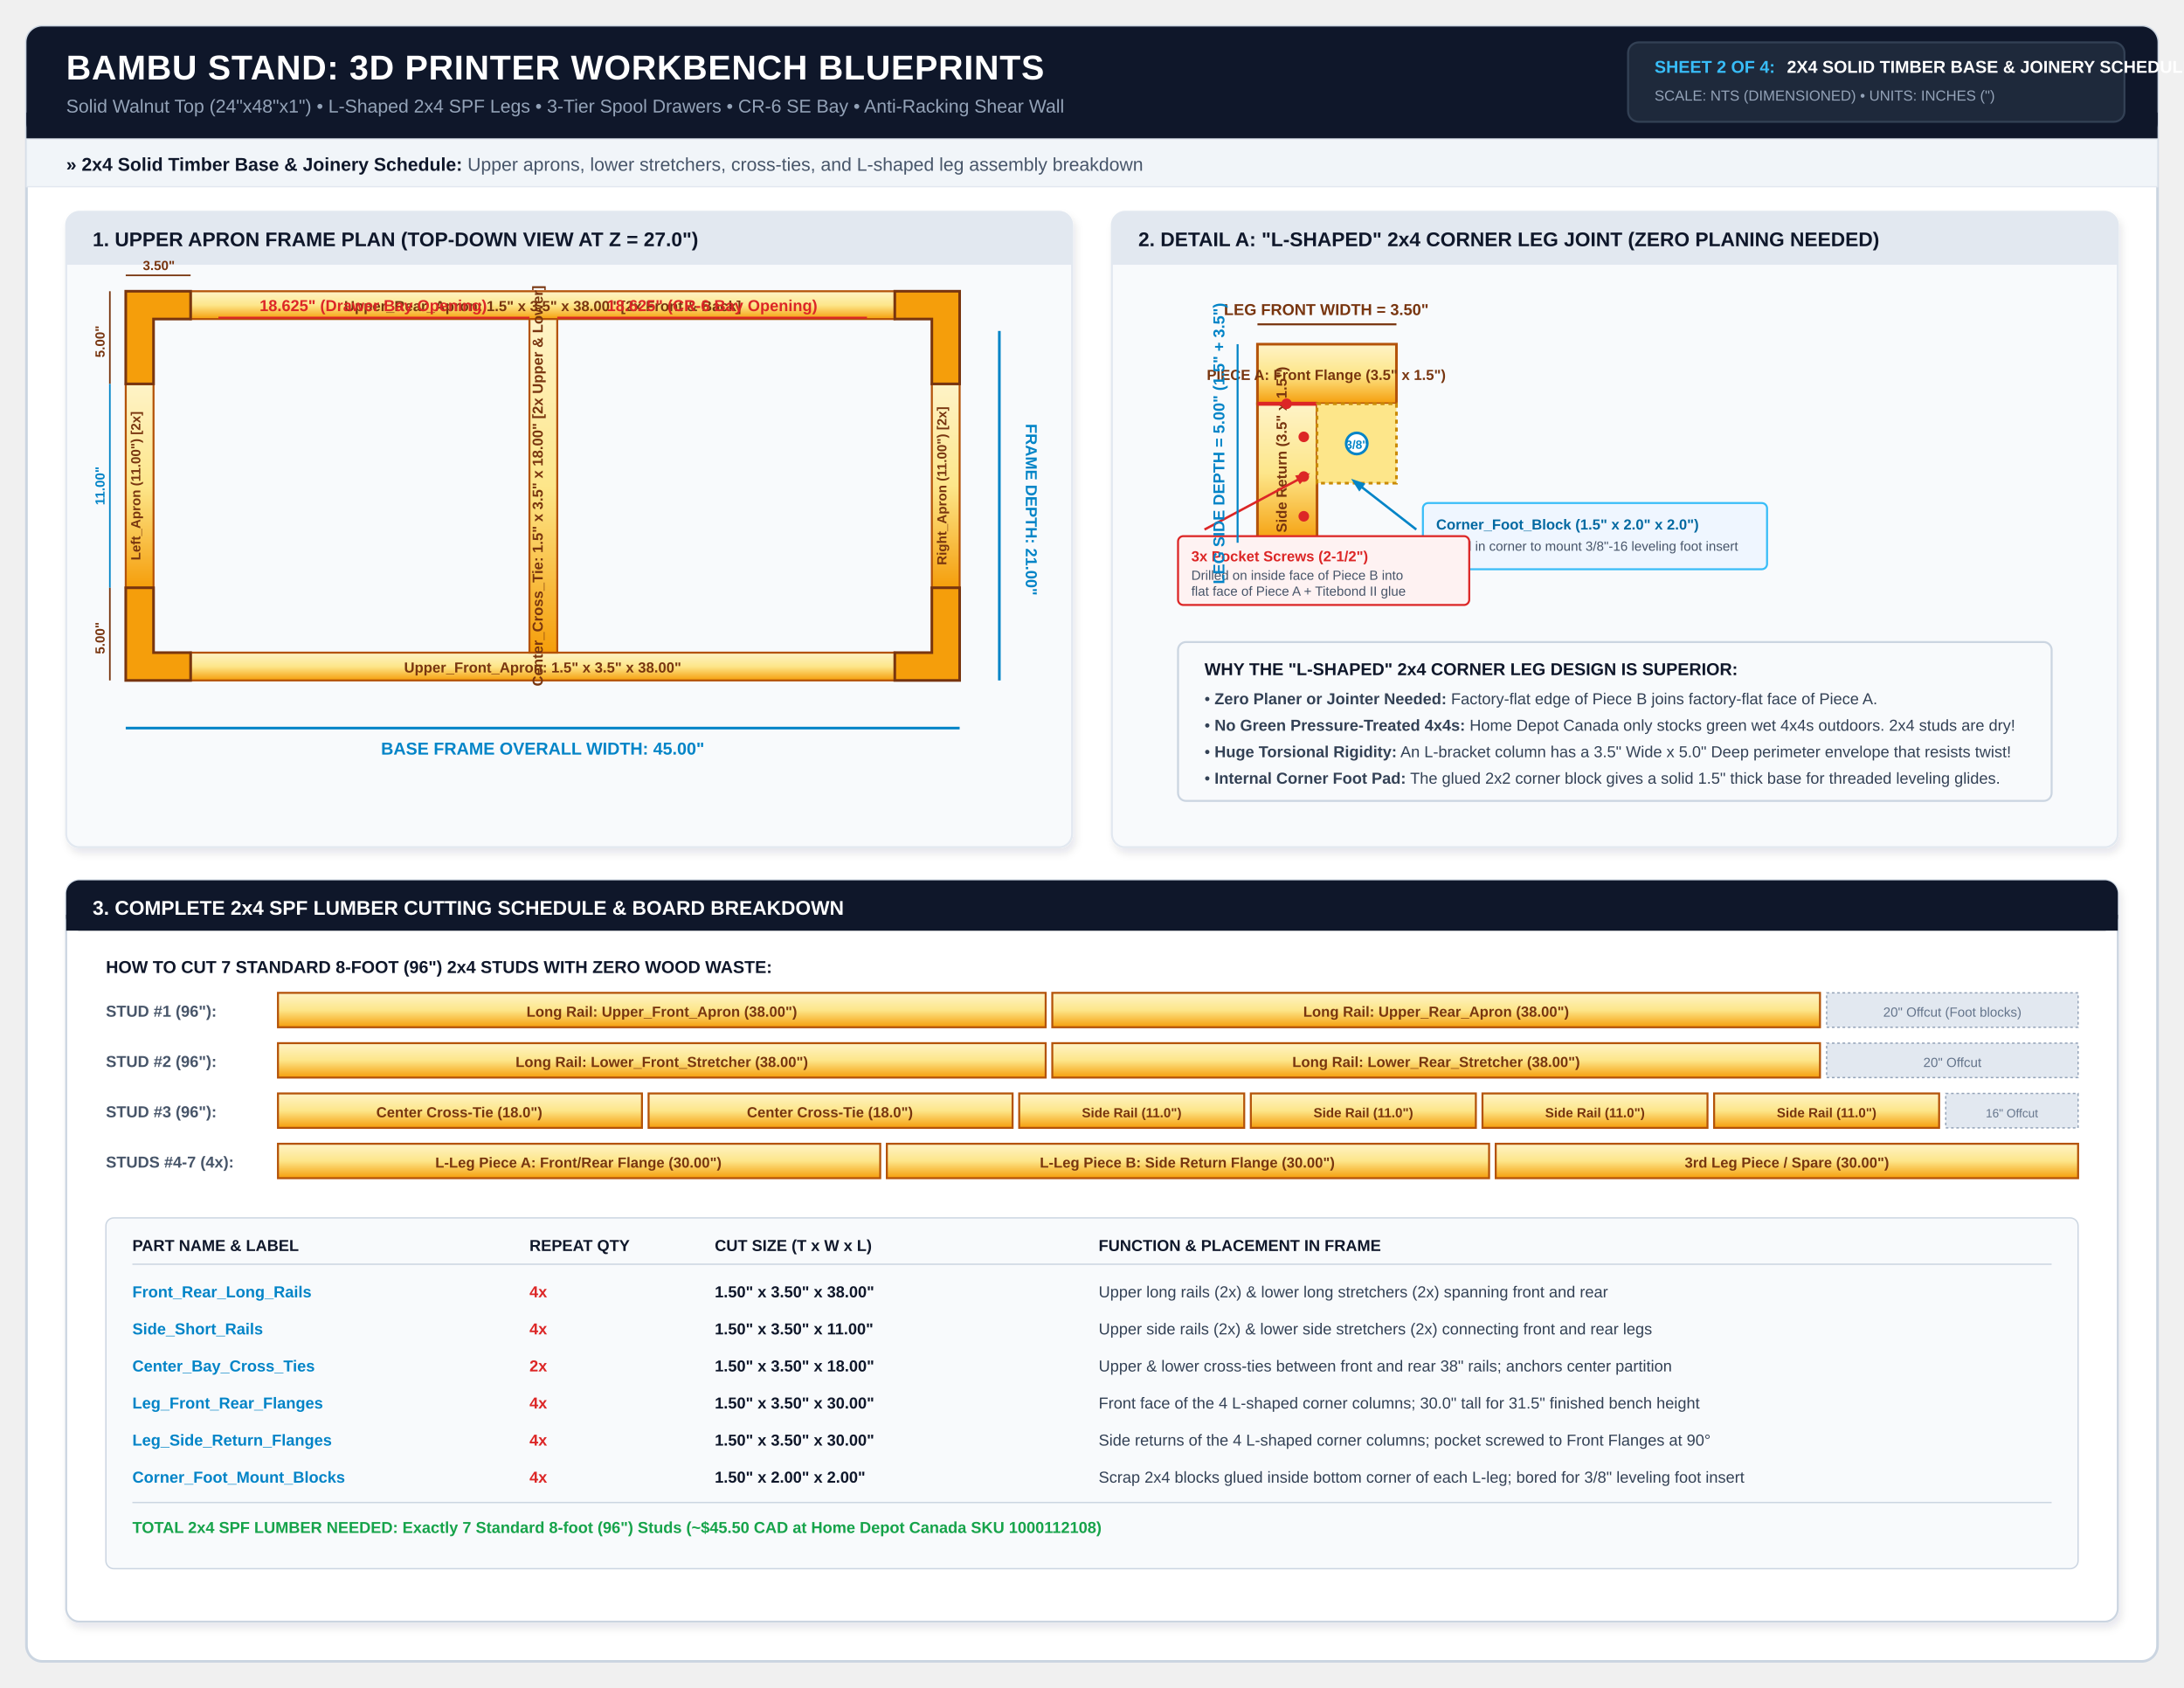
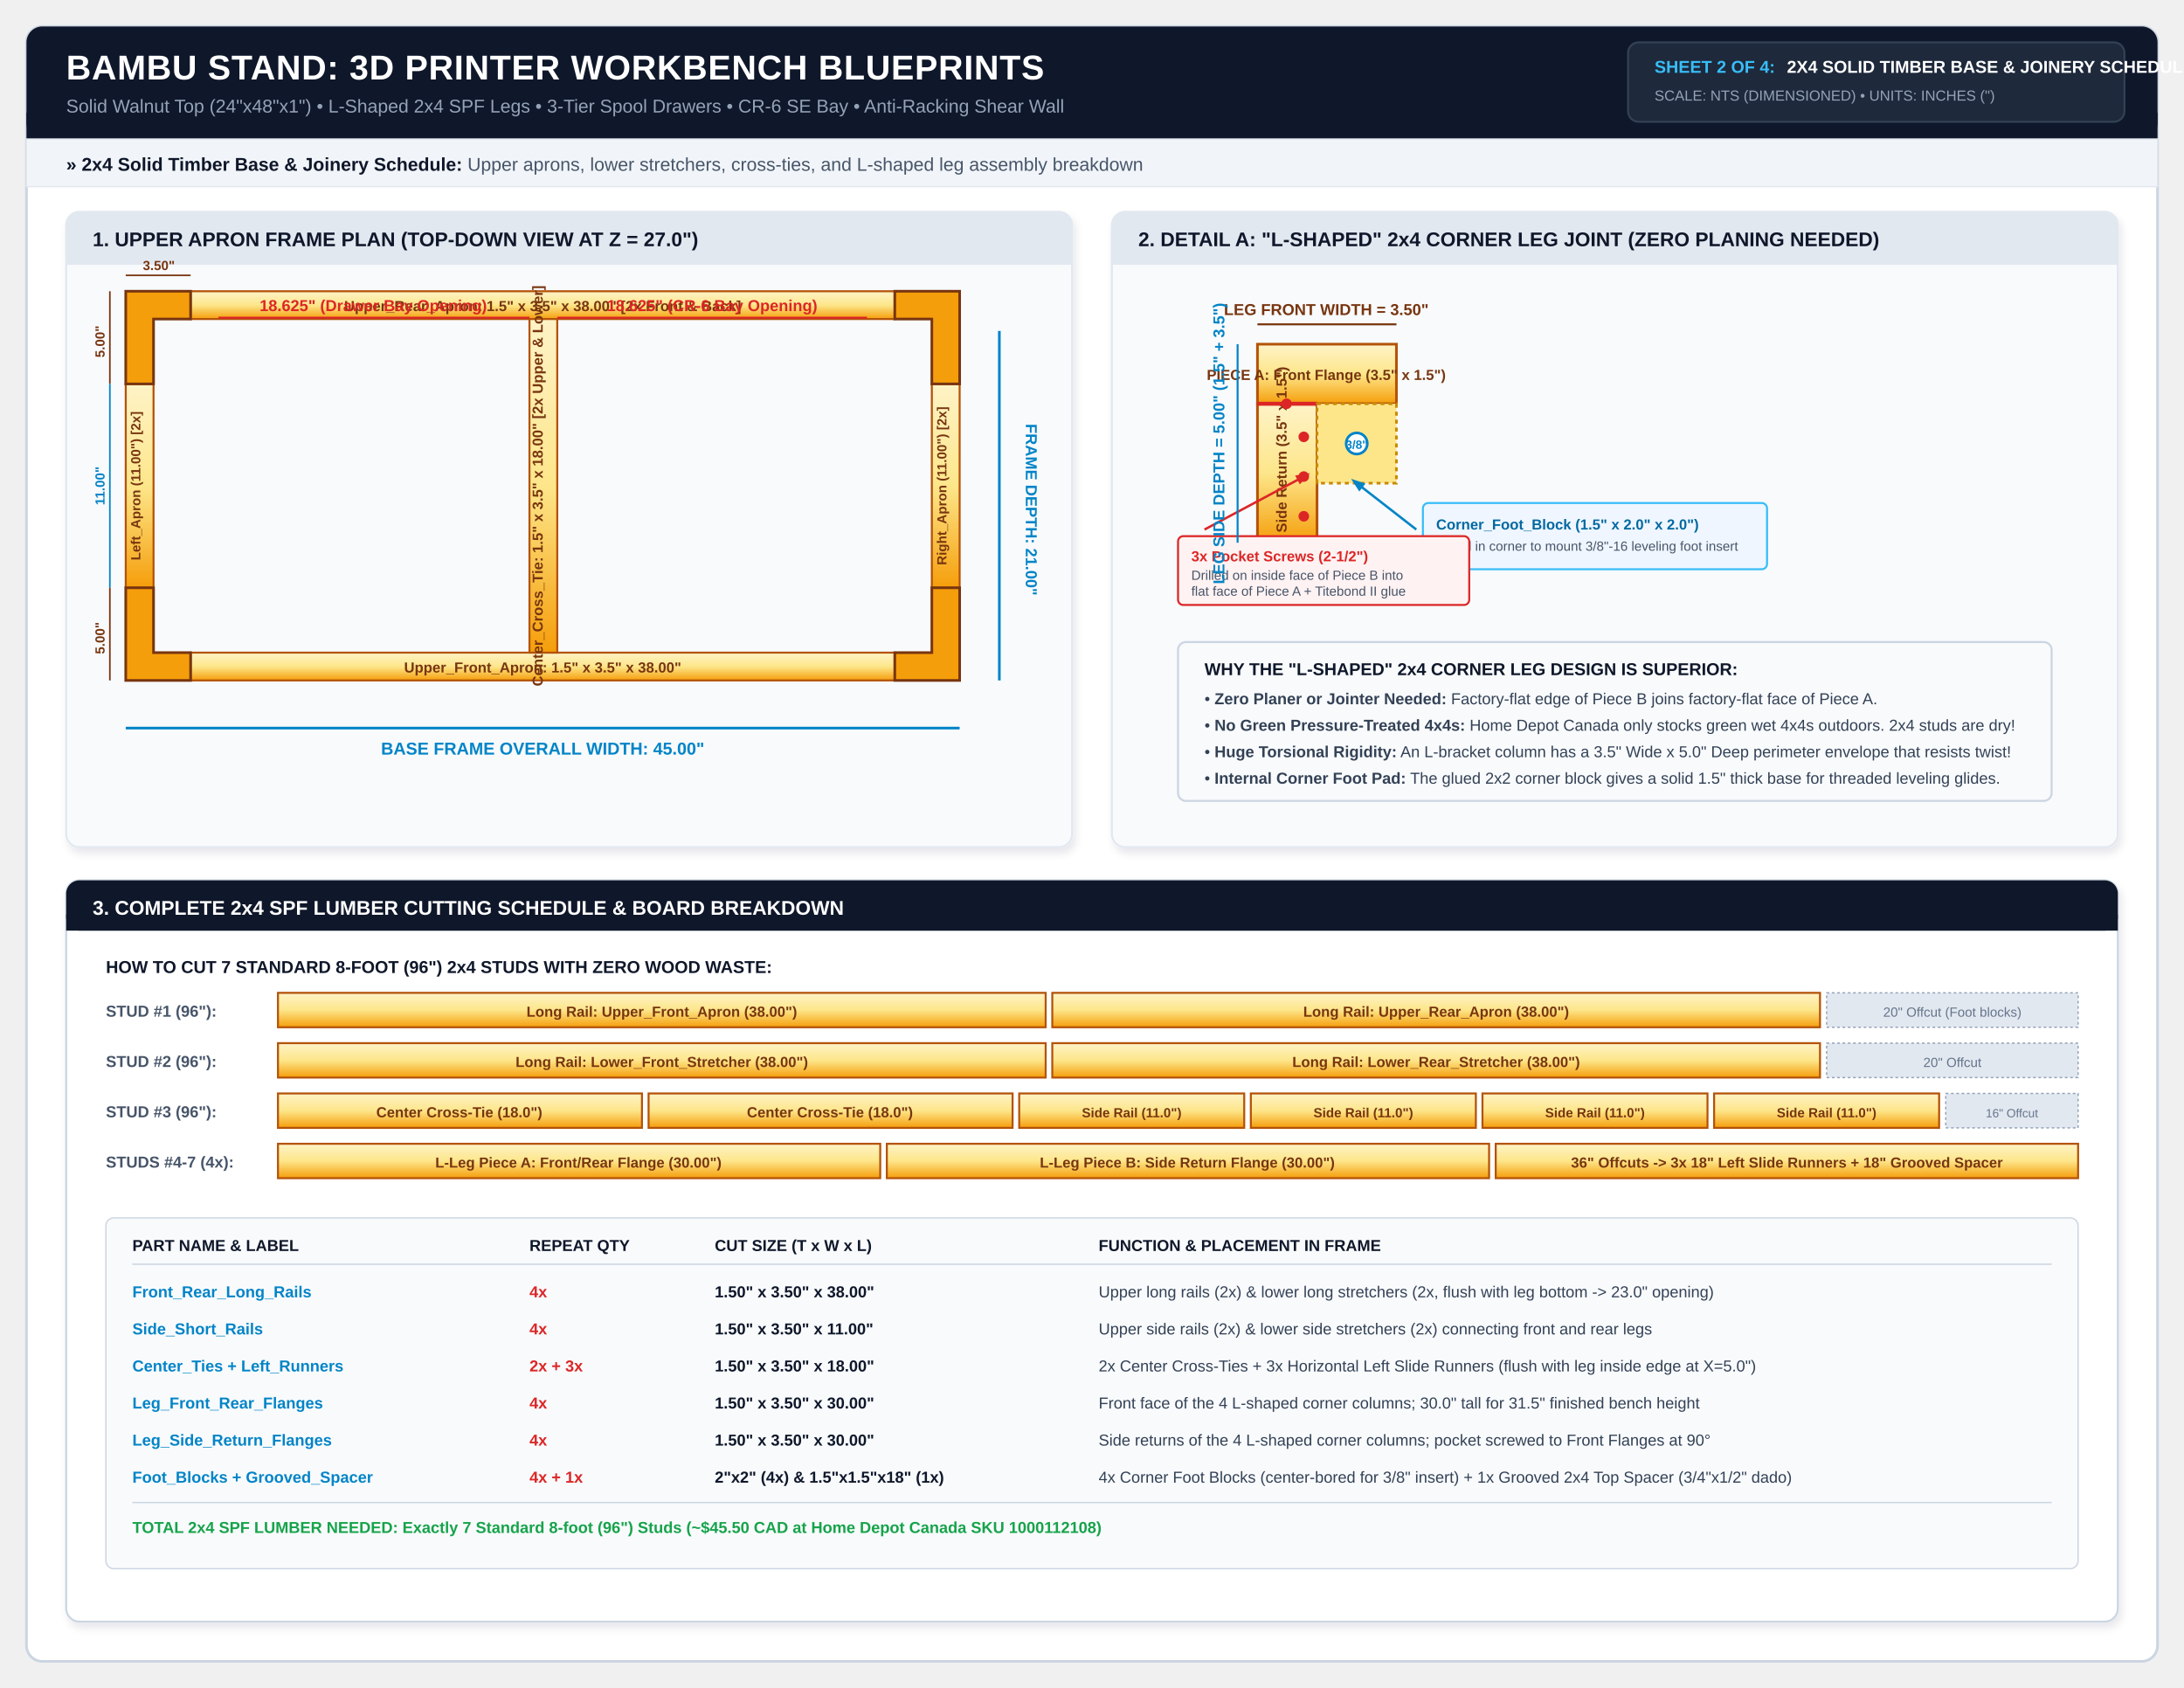
<svg xmlns="http://www.w3.org/2000/svg" viewBox="0 0 1650 1275" width="1650" height="1275" style="background:#ffffff; font-family:'Liberation Sans', Arial, sans-serif;">
  <defs>
    <marker id="arrow-slate" viewBox="0 0 10 10" refX="5" refY="5" markerWidth="6" markerHeight="6" orient="auto-start-reverse">
      <path d="M 0 1.5 L 10 5 L 0 8.5 z" fill="#334155" />
    </marker>
    <marker id="arrow-blue" viewBox="0 0 10 10" refX="5" refY="5" markerWidth="6" markerHeight="6" orient="auto-start-reverse">
      <path d="M 0 1.5 L 10 5 L 0 8.5 z" fill="#0284c7" />
    </marker>
    <marker id="arrow-red" viewBox="0 0 10 10" refX="5" refY="5" markerWidth="6" markerHeight="6" orient="auto-start-reverse">
      <path d="M 0 1.5 L 10 5 L 0 8.5 z" fill="#dc2626" />
    </marker>
    <linearGradient id="walnutGrad" x1="0%" y1="0%" x2="100%" y2="100%">
      <stop offset="0%" stop-color="#8a5a36" />
      <stop offset="50%" stop-color="#6e4324" />
      <stop offset="100%" stop-color="#543217" />
    </linearGradient>
    <linearGradient id="spfGrad" x1="0%" y1="0%" x2="0%" y2="100%">
      <stop offset="0%" stop-color="#fef3c7" />
      <stop offset="50%" stop-color="#fde68a" />
      <stop offset="100%" stop-color="#f59e0b" />
    </linearGradient>
    <linearGradient id="birchGrad" x1="0%" y1="0%" x2="100%" y2="100%">
      <stop offset="0%" stop-color="#fef08a" />
      <stop offset="50%" stop-color="#fde047" />
      <stop offset="100%" stop-color="#eab308" />
    </linearGradient>
    <linearGradient id="steelGrad" x1="0%" y1="0%" x2="0%" y2="100%">
      <stop offset="0%" stop-color="#cbd5e1" />
      <stop offset="50%" stop-color="#94a3b8" />
      <stop offset="100%" stop-color="#64748b" />
    </linearGradient>
    <filter id="shadow" x="-3%" y="-3%" width="108%" height="108%">
      <feDropShadow dx="2" dy="4" stdDeviation="3" flood-color="#0f172a" flood-opacity="0.10" />
    </filter>
  </defs>
  <rect x="20" y="20" width="1610" height="1235" rx="12" fill="#ffffff" stroke="#cbd5e1" stroke-width="2" />
  <rect x="20" y="20" width="1610" height="85" rx="12" fill="#0f172a" />
  <rect x="20" y="85" width="1610" height="20" fill="#0f172a" />
  <text x="50" y="60" font-size="26" font-weight="bold" fill="#ffffff" letter-spacing="0.5">BAMBU STAND: 3D PRINTER WORKBENCH BLUEPRINTS</text>
  <text x="50" y="85" font-size="14" fill="#94a3b8">Solid Walnut Top (24"x48"x1") • L-Shaped 2x4 SPF Legs • 3-Tier Spool Drawers • CR-6 SE Bay • Anti-Racking Shear Wall</text>
  <rect x="1230" y="32" width="375" height="60" rx="8" fill="#1e293b" stroke="#334155" stroke-width="1.5" />
  <text x="1250" y="55" font-size="13" font-weight="bold" fill="#38bdf8">SHEET 2 OF 4:</text>
  <text x="1350" y="55" font-size="13" font-weight="bold" fill="#ffffff">2X4 SOLID TIMBER BASE &amp; JOINERY SCHEDULE</text>
  <text x="1250" y="76" font-size="11" fill="#94a3b8">SCALE: NTS (DIMENSIONED) • UNITS: INCHES (")</text>
  <rect x="20" y="105" width="1610" height="36" fill="#f1f5f9" stroke="#e2e8f0" stroke-width="1" />
  <text x="50" y="129" font-size="14" font-weight="bold" fill="#0f172a">» 2x4 Solid Timber Base &amp; Joinery Schedule: <tspan font-weight="normal" fill="#475569">Upper aprons, lower stretchers, cross-ties, and L-shaped leg assembly breakdown</tspan>
  </text>
  <g transform="translate(50, 160)">
    <rect x="0" y="0" width="760" height="480" rx="10" fill="#f8fafc" stroke="#e2e8f0" stroke-width="1.5" filter="url(#shadow)" />
    <rect x="0" y="0" width="760" height="40" rx="10" fill="#e2e8f0" />
    <rect x="0" y="28" width="760" height="12" fill="#e2e8f0" />
    <text x="20" y="26" font-size="15" font-weight="bold" fill="#0f172a">1. UPPER APRON FRAME PLAN (TOP-DOWN VIEW AT Z = 27.0")</text>
    <g transform="translate(45, 60)">
      <rect x="49" y="0" width="532" height="21" fill="url(#spfGrad)" stroke="#b45309" stroke-width="1.5" />
      <text x="315" y="15" font-size="11" font-weight="bold" fill="#78350f" text-anchor="middle">Upper_Rear_Apron: 1.5" x 3.5" x 38.00" [2x Front &amp; Back]</text>
      <rect x="49" y="273" width="532" height="21" fill="url(#spfGrad)" stroke="#b45309" stroke-width="1.5" />
      <text x="315" y="288" font-size="11" font-weight="bold" fill="#78350f" text-anchor="middle">Upper_Front_Apron: 1.5" x 3.5" x 38.00"</text>
      <rect x="0" y="70" width="21" height="154" fill="url(#spfGrad)" stroke="#b45309" stroke-width="1.5" />
      <text x="11" y="147" font-size="10" font-weight="bold" fill="#78350f" text-anchor="middle" transform="rotate(-90 11 147)">Left_Apron (11.00") [2x]</text>
      <rect x="609" y="70" width="21" height="154" fill="url(#spfGrad)" stroke="#b45309" stroke-width="1.5" />
      <text x="620" y="147" font-size="10" font-weight="bold" fill="#78350f" text-anchor="middle" transform="rotate(-90 620 147)">Right_Apron (11.00") [2x]</text>
      <rect x="305" y="21" width="21" height="252" fill="url(#spfGrad)" stroke="#b45309" stroke-width="1.5" />
      <text x="315" y="147" font-size="11" font-weight="bold" fill="#78350f" text-anchor="middle" transform="rotate(-90 315 147)">Center_Cross_Tie: 1.5" x 3.5" x 18.00" [2x Upper &amp; Lower]</text>
      <path d="M 0,0 L 49,0 L 49,21 L 21,21 L 21,70 L 0,70 Z" fill="#f59e0b" stroke="#78350f" stroke-width="2" />
      <path d="M 581,0 L 630,0 L 630,70 L 609,70 L 609,21 L 581,21 Z" fill="#f59e0b" stroke="#78350f" stroke-width="2" />
      <path d="M 0,224 L 21,224 L 21,273 L 49,273 L 49,294 L 0,294 Z" fill="#f59e0b" stroke="#78350f" stroke-width="2" />
      <path d="M 609,224 L 630,224 L 630,294 L 581,294 L 581,273 L 609,273 Z" fill="#f59e0b" stroke="#78350f" stroke-width="2" />
      <line x1="0" y1="-12" x2="49" y2="-12" stroke="#78350f" stroke-width="1.2" />
      <text x="25" y="-16" font-size="10" font-weight="bold" fill="#78350f" text-anchor="middle">3.50"</text>
      <line x1="-12" y1="0" x2="-12" y2="70" stroke="#78350f" stroke-width="1.2" />
      <text x="-16" y="38" font-size="10" font-weight="bold" fill="#78350f" text-anchor="middle" transform="rotate(-90 -16 38)">5.00"</text>
      <line x1="-12" y1="70" x2="-12" y2="224" stroke="#0284c7" stroke-width="1.2" />
      <text x="-16" y="147" font-size="10" font-weight="bold" fill="#0284c7" text-anchor="middle" transform="rotate(-90 -16 147)">11.00"</text>
      <line x1="-12" y1="224" x2="-12" y2="294" stroke="#78350f" stroke-width="1.2" />
      <text x="-16" y="262" font-size="10" font-weight="bold" fill="#78350f" text-anchor="middle" transform="rotate(-90 -16 262)">5.00"</text>
      <line x1="70" y1="20" x2="305" y2="20" stroke="#dc2626" stroke-width="1.5" />
      <text x="187" y="15" font-size="12" font-weight="bold" fill="#dc2626" text-anchor="middle">18.625" (Drawer Bay Opening)</text>
      <line x1="326" y1="20" x2="560" y2="20" stroke="#dc2626" stroke-width="1.5" />
      <text x="443" y="15" font-size="12" font-weight="bold" fill="#dc2626" text-anchor="middle">18.625" (CR-6 Bay Opening)</text>
      <line x1="0" y1="330" x2="630" y2="330" stroke="#0284c7" stroke-width="2" />
      <text x="315" y="350" font-size="13" font-weight="bold" fill="#0284c7" text-anchor="middle">BASE FRAME OVERALL WIDTH: 45.00"</text>
      <line x1="660" y1="30" x2="660" y2="294" stroke="#0284c7" stroke-width="2" />
      <text x="680" y="165" font-size="12" font-weight="bold" fill="#0284c7" text-anchor="middle" transform="rotate(90 680 165)">FRAME DEPTH: 21.00"</text>
    </g>
  </g>
  <g transform="translate(840, 160)">
    <rect x="0" y="0" width="760" height="480" rx="10" fill="#f8fafc" stroke="#e2e8f0" stroke-width="1.5" filter="url(#shadow)" />
    <rect x="0" y="0" width="760" height="40" rx="10" fill="#e2e8f0" />
    <rect x="0" y="28" width="760" height="12" fill="#e2e8f0" />
    <text x="20" y="26" font-size="15" font-weight="bold" fill="#0f172a">2. DETAIL A: "L-SHAPED" 2x4 CORNER LEG JOINT (ZERO PLANING NEEDED)</text>
    <g transform="translate(50, 60)">
      <rect x="60" y="40" width="105" height="45" fill="url(#spfGrad)" stroke="#b45309" stroke-width="2" />
      <text x="112" y="67" font-size="11" font-weight="bold" fill="#78350f" text-anchor="middle">PIECE A: Front Flange (3.5" x 1.5")</text>
      <rect x="60" y="85" width="45" height="105" fill="url(#spfGrad)" stroke="#b45309" stroke-width="2" />
      <text x="82" y="145" font-size="11" font-weight="bold" fill="#78350f" text-anchor="middle" transform="rotate(-90 82 145)">PIECE B: Side Return (3.5" x 1.5")</text>
      <line x1="60" y1="85" x2="105" y2="85" stroke="#dc2626" stroke-width="3" />
      <circle cx="82" cy="85" r="4" fill="#dc2626" />
      <rect x="105" y="85" width="60" height="60" fill="#fde68a" stroke="#ca8a04" stroke-width="2" stroke-dasharray="3,3" />
      <circle cx="135" cy="115" r="8" fill="#ffffff" stroke="#0284c7" stroke-width="2" />
      <text x="135" y="119" font-size="9" font-weight="bold" fill="#0284c7" text-anchor="middle">3/8"</text>
      <path d="M 135,145 L 180,180" stroke="#0284c7" stroke-width="1.8" marker-start="url(#arrow-blue)" />
      <rect x="185" y="160" width="260" height="50" rx="4" fill="#eff6ff" stroke="#38bdf8" stroke-width="1.5" />
      <text x="195" y="180" font-size="11" font-weight="bold" fill="#0369a1">Corner_Foot_Block (1.5" x 2.0" x 2.0")</text>
      <text x="195" y="196" font-size="10" fill="#475569">Glued in corner to mount 3/8"-16 leveling foot insert</text>
      <circle cx="95" cy="110" r="4" fill="#dc2626" />
      <circle cx="95" cy="140" r="4" fill="#dc2626" />
      <circle cx="95" cy="170" r="4" fill="#dc2626" />
      <path d="M 95,140 L 20,180" stroke="#dc2626" stroke-width="1.8" marker-start="url(#arrow-red)" />
      <rect x="0" y="185" width="220" height="52" rx="4" fill="#fef2f2" stroke="#dc2626" stroke-width="1.5" />
      <text x="10" y="204" font-size="11" font-weight="bold" fill="#dc2626">3x Pocket Screws (2-1/2")</text>
      <text x="10" y="218" font-size="10" fill="#475569">Drilled on inside face of Piece B into</text>
      <text x="10" y="230" font-size="10" fill="#475569">flat face of Piece A + Titebond II glue</text>
      <line x1="60" y1="25" x2="165" y2="25" stroke="#78350f" stroke-width="1.5" />
      <text x="112" y="18" font-size="12" font-weight="bold" fill="#78350f" text-anchor="middle">LEG FRONT WIDTH = 3.50"</text>
      <line x1="45" y1="40" x2="45" y2="190" stroke="#0284c7" stroke-width="1.5" />
      <text x="35" y="115" font-size="12" font-weight="bold" fill="#0284c7" text-anchor="middle" transform="rotate(-90 35 115)">LEG SIDE DEPTH = 5.00" (1.5" + 3.5")</text>
      <rect x="0" y="265" width="660" height="120" rx="6" fill="#f8fafc" stroke="#cbd5e1" stroke-width="1.5" />
      <text x="20" y="290" font-size="13" font-weight="bold" fill="#0f172a">WHY THE "L-SHAPED" 2x4 CORNER LEG DESIGN IS SUPERIOR:</text>
      <text x="20" y="312" font-size="12" fill="#334155">• <tspan font-weight="bold">Zero Planer or Jointer Needed:</tspan> Factory-flat edge of Piece B joins factory-flat face of Piece A.</text>
      <text x="20" y="332" font-size="12" fill="#334155">• <tspan font-weight="bold">No Green Pressure-Treated 4x4s:</tspan> Home Depot Canada only stocks green wet 4x4s outdoors. 2x4 studs are dry!</text>
      <text x="20" y="352" font-size="12" fill="#334155">• <tspan font-weight="bold">Huge Torsional Rigidity:</tspan> An L-bracket column has a 3.5" Wide x 5.0" Deep perimeter envelope that resists twist!</text>
      <text x="20" y="372" font-size="12" fill="#334155">• <tspan font-weight="bold">Internal Corner Foot Pad:</tspan> The glued 2x2 corner block gives a solid 1.5" thick base for threaded leveling glides.</text>
    </g>
  </g>
  <g transform="translate(50, 665)">
    <rect x="0" y="0" width="1550" height="560" rx="10" fill="#ffffff" stroke="#cbd5e1" stroke-width="1.5" filter="url(#shadow)" />
    <rect x="0" y="0" width="1550" height="38" rx="10" fill="#0f172a" />
    <rect x="0" y="26" width="1550" height="12" fill="#0f172a" />
    <text x="20" y="26" font-size="15" font-weight="bold" fill="#ffffff">3. COMPLETE 2x4 SPF LUMBER CUTTING SCHEDULE &amp; BOARD BREAKDOWN</text>
    <g transform="translate(30, 55)">
      <text x="0" y="15" font-size="13" font-weight="bold" fill="#0f172a">HOW TO CUT 7 STANDARD 8-FOOT (96") 2x4 STUDS WITH ZERO WOOD WASTE:</text>
      <g transform="translate(0, 30)">
        <text x="0" y="18" font-size="12" font-weight="bold" fill="#475569">STUD #1 (96"):</text>
        <rect x="130" y="0" width="580" height="26" fill="url(#spfGrad)" stroke="#b45309" stroke-width="1.5" />
        <text x="420" y="18" font-size="11" font-weight="bold" fill="#78350f" text-anchor="middle">Long Rail: Upper_Front_Apron (38.00")</text>
        <rect x="715" y="0" width="580" height="26" fill="url(#spfGrad)" stroke="#b45309" stroke-width="1.5" />
        <text x="1005" y="18" font-size="11" font-weight="bold" fill="#78350f" text-anchor="middle">Long Rail: Upper_Rear_Apron (38.00")</text>
        <rect x="1300" y="0" width="190" height="26" fill="#e2e8f0" stroke="#94a3b8" stroke-dasharray="2,2" />
        <text x="1395" y="18" font-size="10" fill="#64748b" text-anchor="middle">20" Offcut (Foot blocks)</text>
      </g>
      <g transform="translate(0, 68)">
        <text x="0" y="18" font-size="12" font-weight="bold" fill="#475569">STUD #2 (96"):</text>
        <rect x="130" y="0" width="580" height="26" fill="url(#spfGrad)" stroke="#b45309" stroke-width="1.5" />
        <text x="420" y="18" font-size="11" font-weight="bold" fill="#78350f" text-anchor="middle">Long Rail: Lower_Front_Stretcher (38.00")</text>
        <rect x="715" y="0" width="580" height="26" fill="url(#spfGrad)" stroke="#b45309" stroke-width="1.5" />
        <text x="1005" y="18" font-size="11" font-weight="bold" fill="#78350f" text-anchor="middle">Long Rail: Lower_Rear_Stretcher (38.00")</text>
        <rect x="1300" y="0" width="190" height="26" fill="#e2e8f0" stroke="#94a3b8" stroke-dasharray="2,2" />
        <text x="1395" y="18" font-size="10" fill="#64748b" text-anchor="middle">20" Offcut</text>
      </g>
      <g transform="translate(0, 106)">
        <text x="0" y="18" font-size="12" font-weight="bold" fill="#475569">STUD #3 (96"):</text>
        <rect x="130" y="0" width="275" height="26" fill="url(#spfGrad)" stroke="#b45309" stroke-width="1.5" />
        <text x="267" y="18" font-size="11" font-weight="bold" fill="#78350f" text-anchor="middle">Center Cross-Tie (18.0")</text>
        <rect x="410" y="0" width="275" height="26" fill="url(#spfGrad)" stroke="#b45309" stroke-width="1.5" />
        <text x="547" y="18" font-size="11" font-weight="bold" fill="#78350f" text-anchor="middle">Center Cross-Tie (18.0")</text>
        <rect x="690" y="0" width="170" height="26" fill="url(#spfGrad)" stroke="#b45309" stroke-width="1.5" />
        <text x="775" y="18" font-size="10" font-weight="bold" fill="#78350f" text-anchor="middle">Side Rail (11.0")</text>
        <rect x="865" y="0" width="170" height="26" fill="url(#spfGrad)" stroke="#b45309" stroke-width="1.5" />
        <text x="950" y="18" font-size="10" font-weight="bold" fill="#78350f" text-anchor="middle">Side Rail (11.0")</text>
        <rect x="1040" y="0" width="170" height="26" fill="url(#spfGrad)" stroke="#b45309" stroke-width="1.5" />
        <text x="1125" y="18" font-size="10" font-weight="bold" fill="#78350f" text-anchor="middle">Side Rail (11.0")</text>
        <rect x="1215" y="0" width="170" height="26" fill="url(#spfGrad)" stroke="#b45309" stroke-width="1.5" />
        <text x="1300" y="18" font-size="10" font-weight="bold" fill="#78350f" text-anchor="middle">Side Rail (11.0")</text>
        <rect x="1390" y="0" width="100" height="26" fill="#e2e8f0" stroke="#94a3b8" stroke-dasharray="2,2" />
        <text x="1440" y="18" font-size="9" fill="#64748b" text-anchor="middle">16" Offcut</text>
      </g>
      <g transform="translate(0, 144)">
        <text x="0" y="18" font-size="12" font-weight="bold" fill="#475569">STUDS #4-7 (4x):</text>
        <rect x="130" y="0" width="455" height="26" fill="url(#spfGrad)" stroke="#b45309" stroke-width="1.5" />
        <text x="357" y="18" font-size="11" font-weight="bold" fill="#78350f" text-anchor="middle">L-Leg Piece A: Front/Rear Flange (30.00")</text>
        <rect x="590" y="0" width="455" height="26" fill="url(#spfGrad)" stroke="#b45309" stroke-width="1.5" />
        <text x="817" y="18" font-size="11" font-weight="bold" fill="#78350f" text-anchor="middle">L-Leg Piece B: Side Return Flange (30.00")</text>
        <rect x="1050" y="0" width="440" height="26" fill="url(#spfGrad)" stroke="#b45309" stroke-width="1.5" />
-         <text x="1270" y="18" font-size="11" font-weight="bold" fill="#78350f" text-anchor="middle">3rd Leg Piece / Spare (30.00")</text>
+         <text x="1270" y="18" font-size="11" font-weight="bold" fill="#78350f" text-anchor="middle">36" Offcuts -&gt; 3x 18" Left Slide Runners + 18" Grooved Spacer</text>
      </g>
      <g transform="translate(0, 200)" font-size="12">
        <rect x="0" y="0" width="1490" height="265" rx="6" fill="#f8fafc" stroke="#cbd5e1" stroke-width="1" />
        <text x="20" y="25" font-weight="bold" fill="#0f172a">PART NAME &amp; LABEL</text>
        <text x="320" y="25" font-weight="bold" fill="#0f172a">REPEAT QTY</text>
        <text x="460" y="25" font-weight="bold" fill="#0f172a">CUT SIZE (T x W x L)</text>
        <text x="750" y="25" font-weight="bold" fill="#0f172a">FUNCTION &amp; PLACEMENT IN FRAME</text>
        <line x1="20" y1="35" x2="1470" y2="35" stroke="#cbd5e1" stroke-width="1" />
        <text x="20" y="60" font-weight="bold" fill="#0284c7">Front_Rear_Long_Rails</text>
        <text x="320" y="60" font-weight="bold" fill="#dc2626">4x</text>
        <text x="460" y="60" font-weight="bold" fill="#0f172a">1.50" x 3.50" x 38.00"</text>
-         <text x="750" y="60" fill="#334155">Upper long rails (2x) &amp; lower long stretchers (2x) spanning front and rear</text>
+         <text x="750" y="60" fill="#334155">Upper long rails (2x) &amp; lower long stretchers (2x, flush with leg bottom -&gt; 23.0" opening)</text>
        <text x="20" y="88" font-weight="bold" fill="#0284c7">Side_Short_Rails</text>
        <text x="320" y="88" font-weight="bold" fill="#dc2626">4x</text>
        <text x="460" y="88" font-weight="bold" fill="#0f172a">1.50" x 3.50" x 11.00"</text>
        <text x="750" y="88" fill="#334155">Upper side rails (2x) &amp; lower side stretchers (2x) connecting front and rear legs</text>
-         <text x="20" y="116" font-weight="bold" fill="#0284c7">Center_Bay_Cross_Ties</text>
-         <text x="320" y="116" font-weight="bold" fill="#dc2626">2x</text>
+         <text x="20" y="116" font-weight="bold" fill="#0284c7">Center_Ties + Left_Runners</text>
+         <text x="320" y="116" font-weight="bold" fill="#dc2626">2x + 3x</text>
        <text x="460" y="116" font-weight="bold" fill="#0f172a">1.50" x 3.50" x 18.00"</text>
-         <text x="750" y="116" fill="#334155">Upper &amp; lower cross-ties between front and rear 38" rails; anchors center partition</text>
+         <text x="750" y="116" fill="#334155">2x Center Cross-Ties + 3x Horizontal Left Slide Runners (flush with leg inside edge at X=5.0")</text>
        <text x="20" y="144" font-weight="bold" fill="#0284c7">Leg_Front_Rear_Flanges</text>
        <text x="320" y="144" font-weight="bold" fill="#dc2626">4x</text>
        <text x="460" y="144" font-weight="bold" fill="#0f172a">1.50" x 3.50" x 30.00"</text>
        <text x="750" y="144" fill="#334155">Front face of the 4 L-shaped corner columns; 30.0" tall for 31.5" finished bench height</text>
        <text x="20" y="172" font-weight="bold" fill="#0284c7">Leg_Side_Return_Flanges</text>
        <text x="320" y="172" font-weight="bold" fill="#dc2626">4x</text>
        <text x="460" y="172" font-weight="bold" fill="#0f172a">1.50" x 3.50" x 30.00"</text>
        <text x="750" y="172" fill="#334155">Side returns of the 4 L-shaped corner columns; pocket screwed to Front Flanges at 90°</text>
-         <text x="20" y="200" font-weight="bold" fill="#0284c7">Corner_Foot_Mount_Blocks</text>
-         <text x="320" y="200" font-weight="bold" fill="#dc2626">4x</text>
-         <text x="460" y="200" font-weight="bold" fill="#0f172a">1.50" x 2.00" x 2.00"</text>
-         <text x="750" y="200" fill="#334155">Scrap 2x4 blocks glued inside bottom corner of each L-leg; bored for 3/8" leveling foot insert</text>
+         <text x="20" y="200" font-weight="bold" fill="#0284c7">Foot_Blocks + Grooved_Spacer</text>
+         <text x="320" y="200" font-weight="bold" fill="#dc2626">4x + 1x</text>
+         <text x="460" y="200" font-weight="bold" fill="#0f172a">2"x2" (4x) &amp; 1.5"x1.5"x18" (1x)</text>
+         <text x="750" y="200" fill="#334155">4x Corner Foot Blocks (center-bored for 3/8" insert) + 1x Grooved 2x4 Top Spacer (3/4"x1/2" dado)</text>
        <line x1="20" y1="215" x2="1470" y2="215" stroke="#cbd5e1" stroke-width="1" />
        <text x="20" y="238" font-weight="bold" fill="#16a34a">TOTAL 2x4 SPF LUMBER NEEDED: Exactly 7 Standard 8-foot (96") Studs (~$45.50 CAD at Home Depot Canada SKU 1000112108)</text>
      </g>
    </g>
  </g>
</svg>
